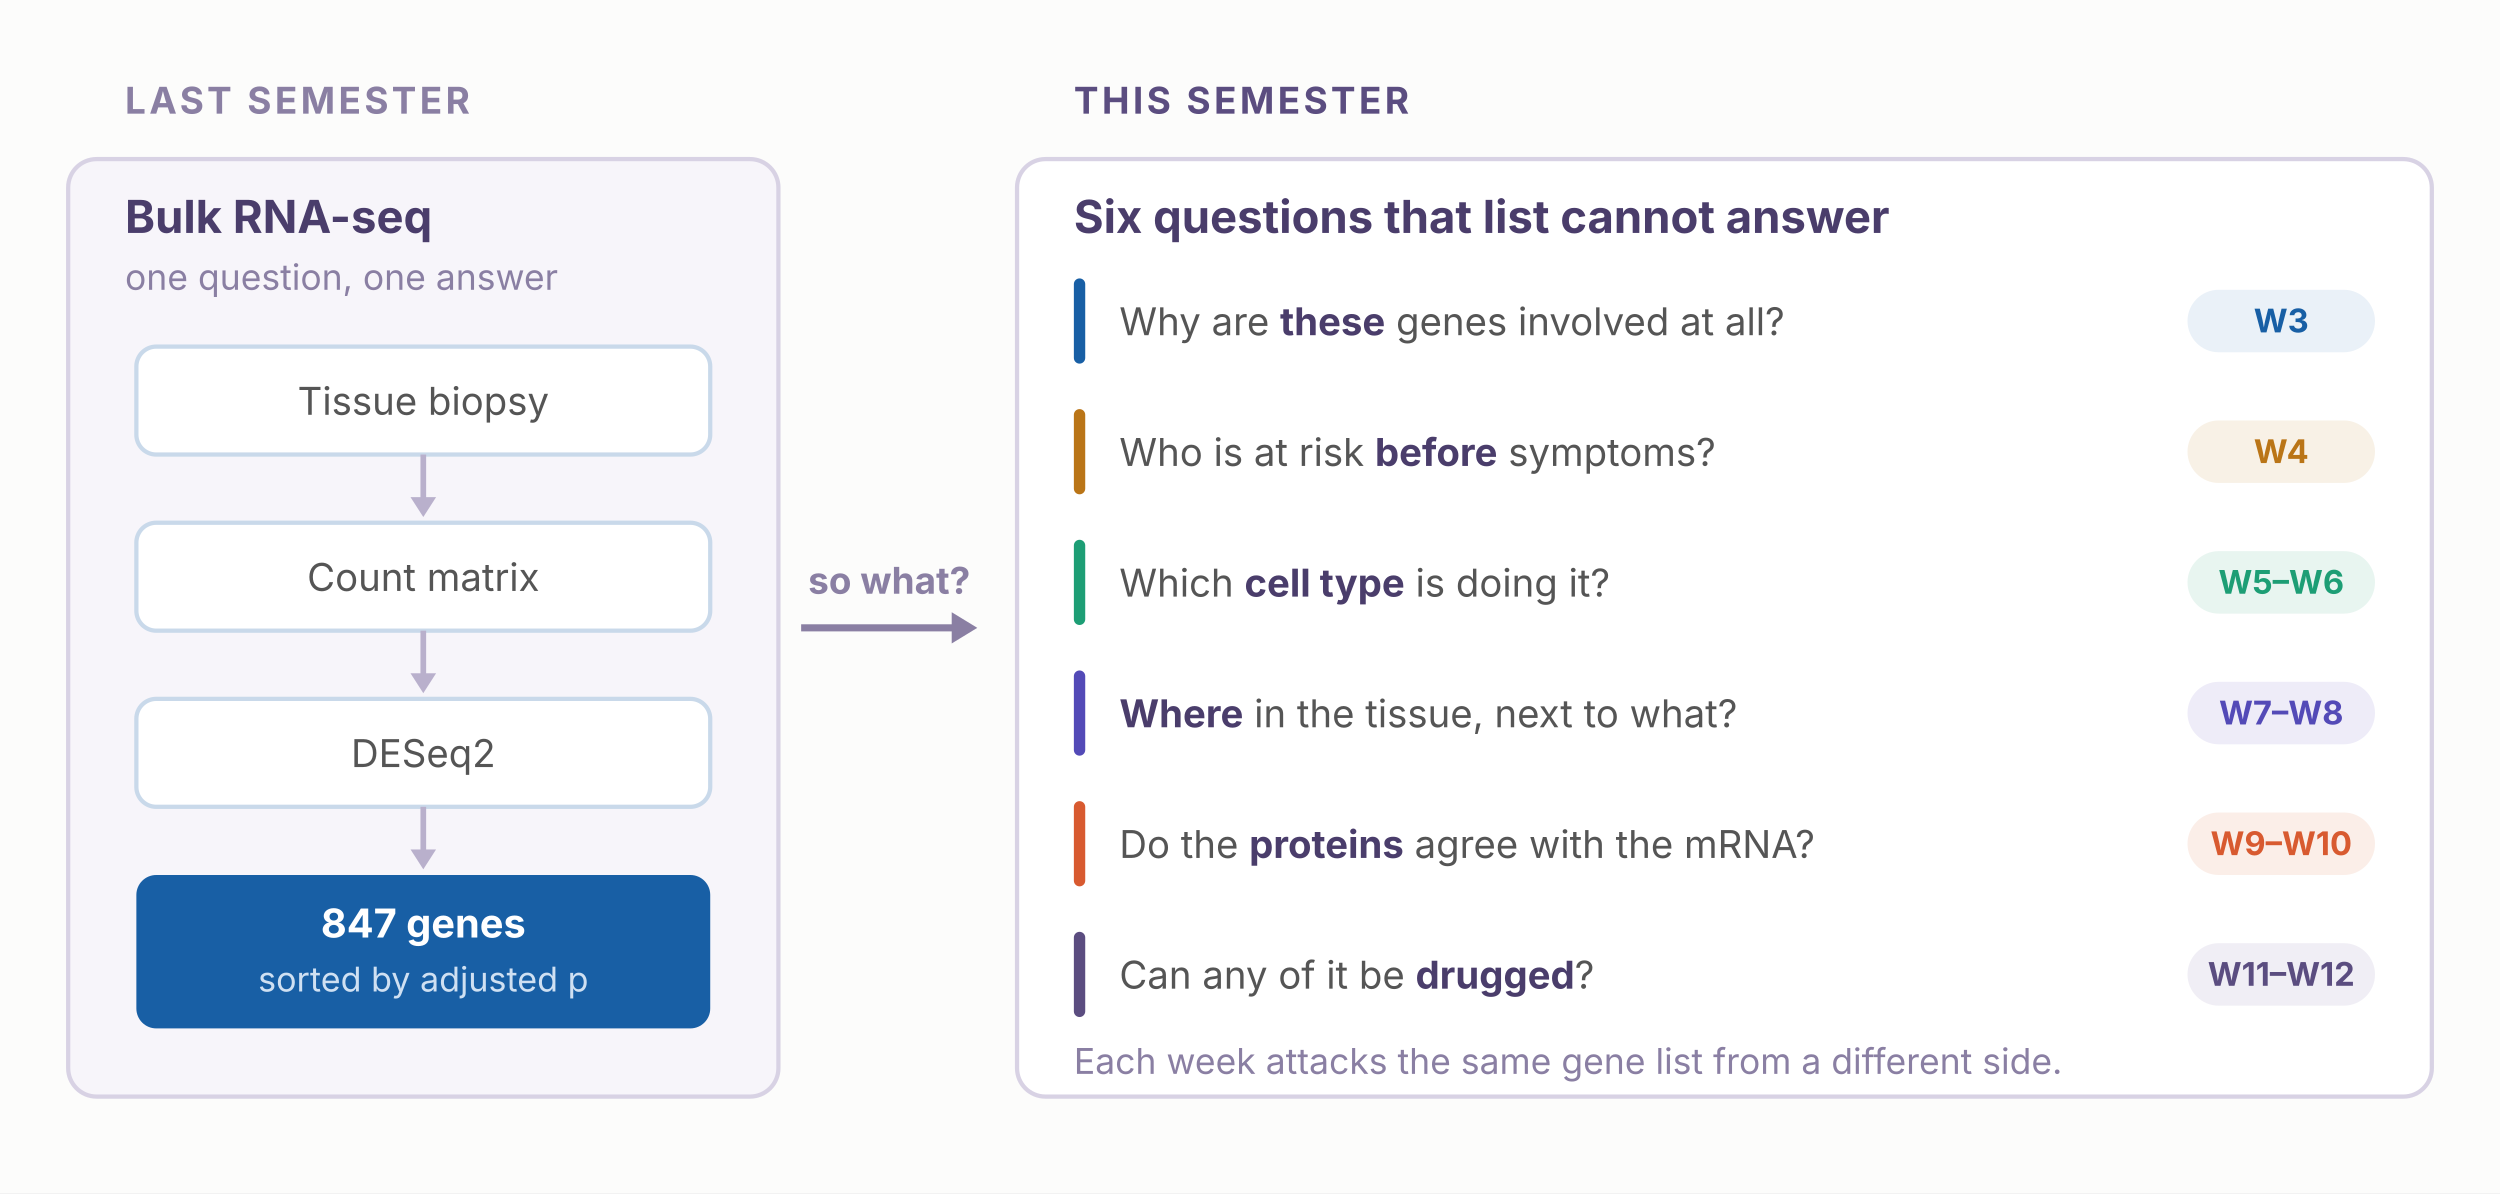
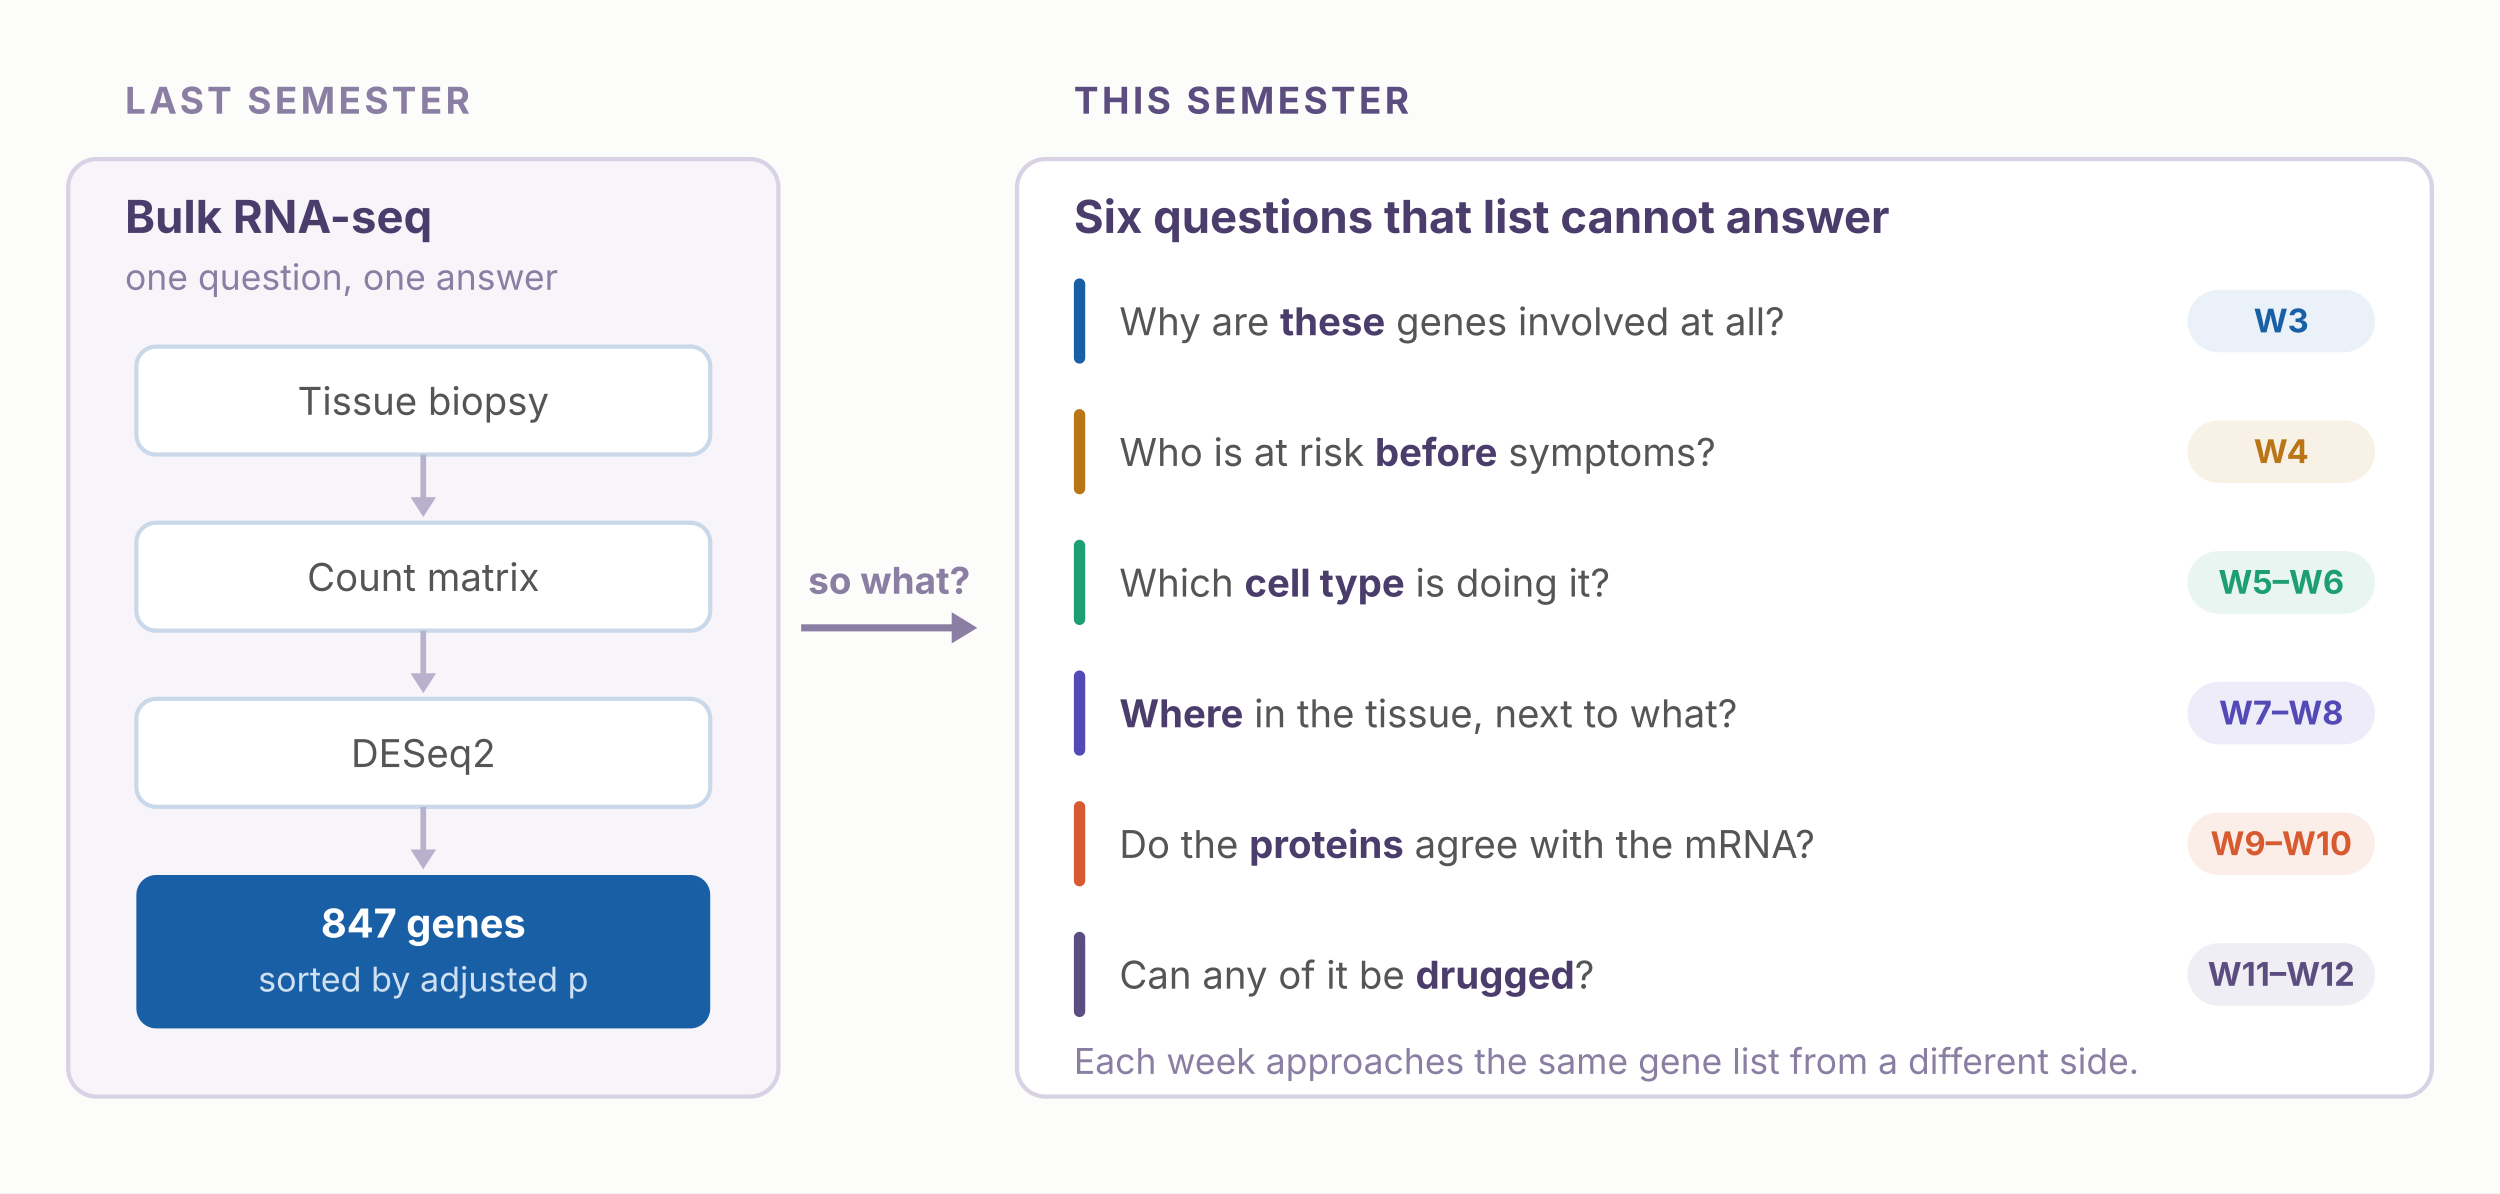
<svg xmlns="http://www.w3.org/2000/svg" viewBox="0 0 880 420" width="880" height="420" font-family="Pretendard, -apple-system, BlinkMacSystemFont, 'Segoe UI', sans-serif">
  <rect width="880" height="420" fill="#fcfcfb" />
  <rect x="24" y="56" width="250" height="330" rx="10" fill="#f7f5fa" stroke="#d8d2e4" stroke-width="1.5" />
  <text x="44" y="40" font-size="13" font-weight="700" fill="#8A7FA3" letter-spacing="1.2">LAST SEMESTER</text>
  <text x="44" y="82" font-size="16" font-weight="700" fill="#4A3D6B">Bulk RNA-seq</text>
  <text x="44" y="102" font-size="12.5" fill="#8A7FA3">one question, one answer</text>
  <rect x="48" y="122" width="202" height="38" rx="7" fill="#ffffff" stroke="#c9d9ea" stroke-width="1.5" />
  <text x="149" y="146" font-size="13.5" fill="#555" text-anchor="middle">Tissue biopsy</text>
  <path d="M149 160 L149 178" stroke="#b9b0cc" stroke-width="2" />
  <path d="M149 182 l-4.5 -7 h9 z" fill="#b9b0cc" />
  <rect x="48" y="184" width="202" height="38" rx="7" fill="#ffffff" stroke="#c9d9ea" stroke-width="1.5" />
  <text x="149" y="208" font-size="13.5" fill="#555" text-anchor="middle">Count matrix</text>
  <path d="M149 222 L149 240" stroke="#b9b0cc" stroke-width="2" />
  <path d="M149 244 l-4.5 -7 h9 z" fill="#b9b0cc" />
  <rect x="48" y="246" width="202" height="38" rx="7" fill="#ffffff" stroke="#c9d9ea" stroke-width="1.5" />
  <text x="149" y="270" font-size="13.5" fill="#555" text-anchor="middle">DESeq2</text>
  <path d="M149 284 L149 302" stroke="#b9b0cc" stroke-width="2" />
  <path d="M149 306 l-4.5 -7 h9 z" fill="#b9b0cc" />
  <rect x="48" y="308" width="202" height="54" rx="7" fill="#185FA5" />
  <text x="149" y="330" font-size="14" font-weight="700" fill="#ffffff" text-anchor="middle">847 genes</text>
  <text x="149" y="349" font-size="12" fill="#cfe0f2" text-anchor="middle">sorted by adjusted p</text>
  <path d="M282 221 L336 221" stroke="#8A7FA3" stroke-width="2.5" />
  <path d="M344 221 l-9 -5.5 v11 z" fill="#8A7FA3" />
  <text x="313" y="209" font-size="13" font-weight="700" fill="#8A7FA3" text-anchor="middle">so what?</text>
  <rect x="358" y="56" width="498" height="330" rx="10" fill="#ffffff" stroke="#d8d2e4" stroke-width="1.5" />
  <text x="378" y="40" font-size="13" font-weight="700" fill="#5B4D80" letter-spacing="1.2">THIS SEMESTER</text>
  <text x="378" y="82" font-size="16" font-weight="700" fill="#4A3D6B">Six questions that list cannot answer</text>
  <g font-size="13.5">
    <rect x="378" y="98" width="4" height="30" rx="2" fill="#185FA5" />
    <text x="394" y="118" fill="#555">Why are <tspan font-weight="700" fill="#4A3D6B">these</tspan> genes involved at all?</text>
    <rect x="770" y="102" width="66" height="22" rx="11" fill="#eaf1f8" />
    <text x="803" y="117" font-size="11.5" font-weight="700" fill="#185FA5" text-anchor="middle">W3</text>
    <rect x="378" y="144" width="4" height="30" rx="2" fill="#BA7517" />
    <text x="394" y="164" fill="#555">Who is at risk <tspan font-weight="700" fill="#4A3D6B">before</tspan> symptoms?</text>
    <rect x="770" y="148" width="66" height="22" rx="11" fill="#f8f1e6" />
    <text x="803" y="163" font-size="11.5" font-weight="700" fill="#BA7517" text-anchor="middle">W4</text>
    <rect x="378" y="190" width="4" height="30" rx="2" fill="#1D9E75" />
    <text x="394" y="210" fill="#555">Which <tspan font-weight="700" fill="#4A3D6B">cell type</tspan> is doing it?</text>
    <rect x="770" y="194" width="66" height="22" rx="11" fill="#e8f5f0" />
    <text x="803" y="209" font-size="11.5" font-weight="700" fill="#1D9E75" text-anchor="middle">W5–W6</text>
    <rect x="378" y="236" width="4" height="30" rx="2" fill="#534AB7" />
    <text x="394" y="256" fill="#555">
      <tspan font-weight="700" fill="#4A3D6B">Where</tspan> in the tissue, next to what?</text>
    <rect x="770" y="240" width="66" height="22" rx="11" fill="#eeecf8" />
    <text x="803" y="255" font-size="11.5" font-weight="700" fill="#534AB7" text-anchor="middle">W7–W8</text>
    <rect x="378" y="282" width="4" height="30" rx="2" fill="#D85A30" />
    <text x="394" y="302" fill="#555">Do the <tspan font-weight="700" fill="#4A3D6B">proteins</tspan> agree with the mRNA?</text>
    <rect x="770" y="286" width="66" height="22" rx="11" fill="#fbeee8" />
    <text x="803" y="301" font-size="11.5" font-weight="700" fill="#D85A30" text-anchor="middle">W9–W10</text>
    <rect x="378" y="328" width="4" height="30" rx="2" fill="#5B4D80" />
    <text x="394" y="348" fill="#555">Can any of it be <tspan font-weight="700" fill="#4A3D6B">drugged</tspan>?</text>
    <rect x="770" y="332" width="66" height="22" rx="11" fill="#f0eef5" />
    <text x="803" y="347" font-size="11.5" font-weight="700" fill="#5B4D80" text-anchor="middle">W11–W12</text>
  </g>
-   <text x="378" y="378" font-size="12.5" fill="#8A7FA3">Each week attacks the same gene list from a different side.</text>
+   <text x="378" y="378" font-size="12.5" fill="#8A7FA3">Each week approaches the same gene list from a different side.</text>
</svg>
